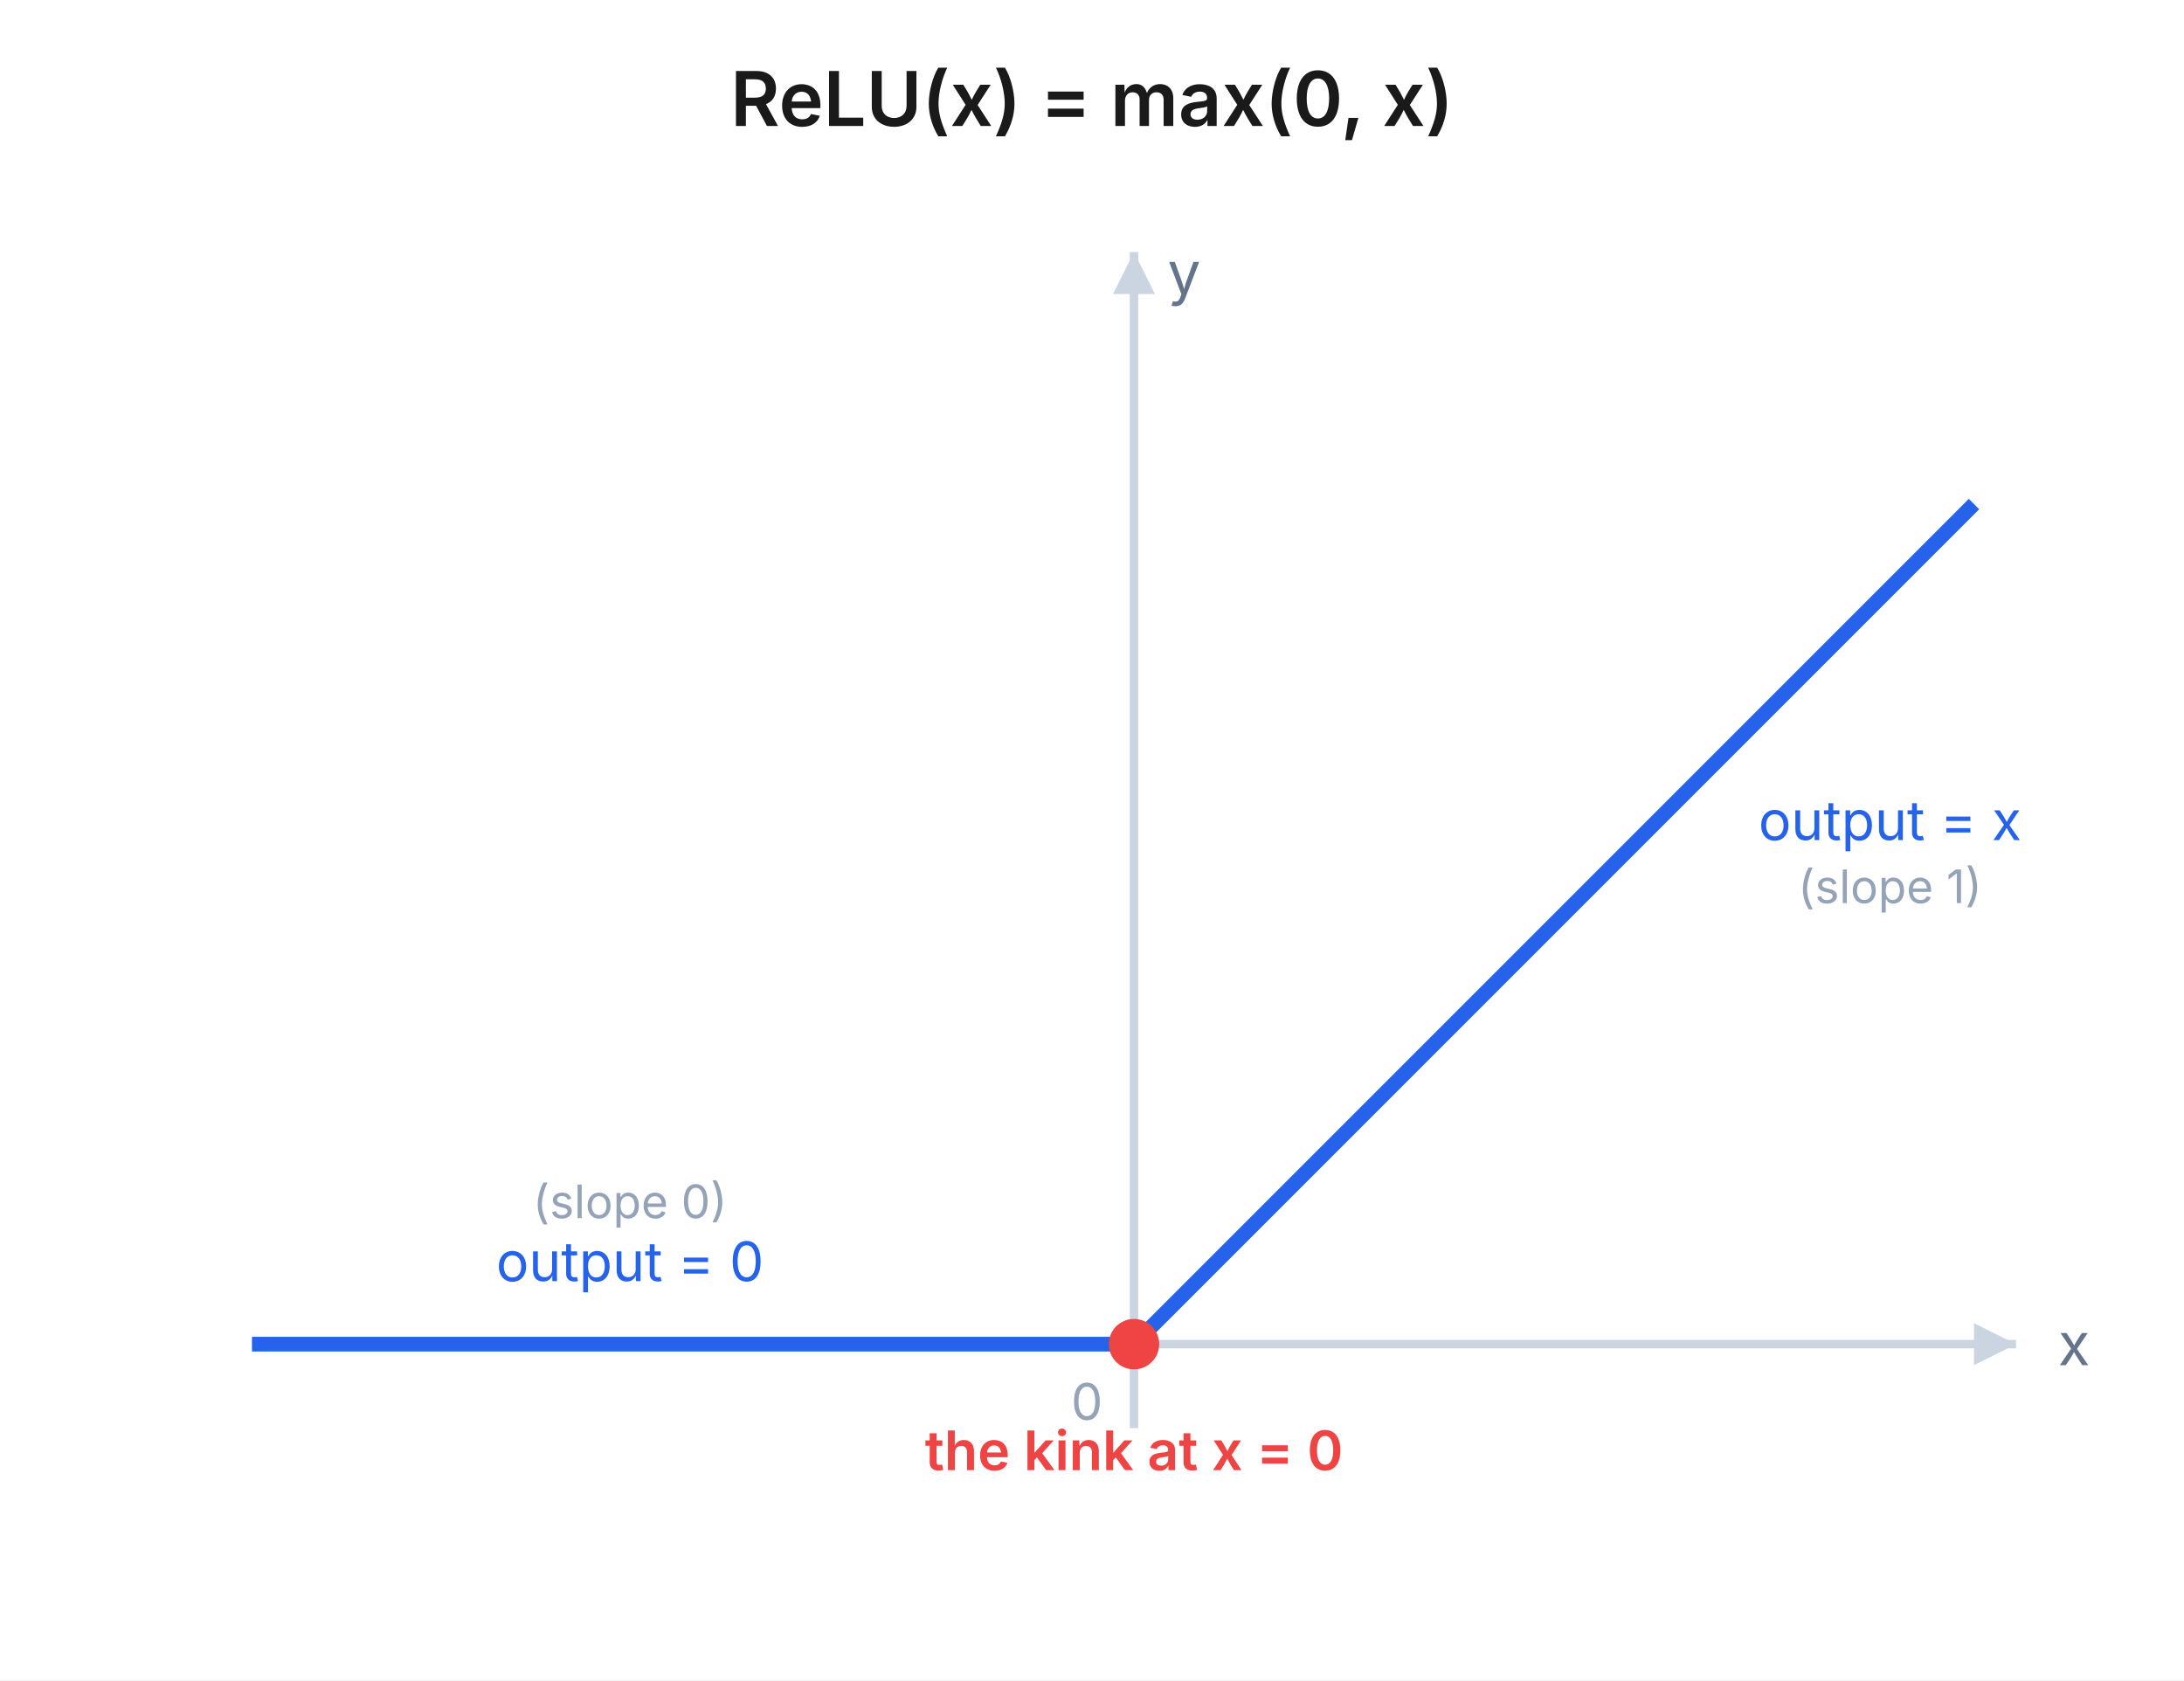
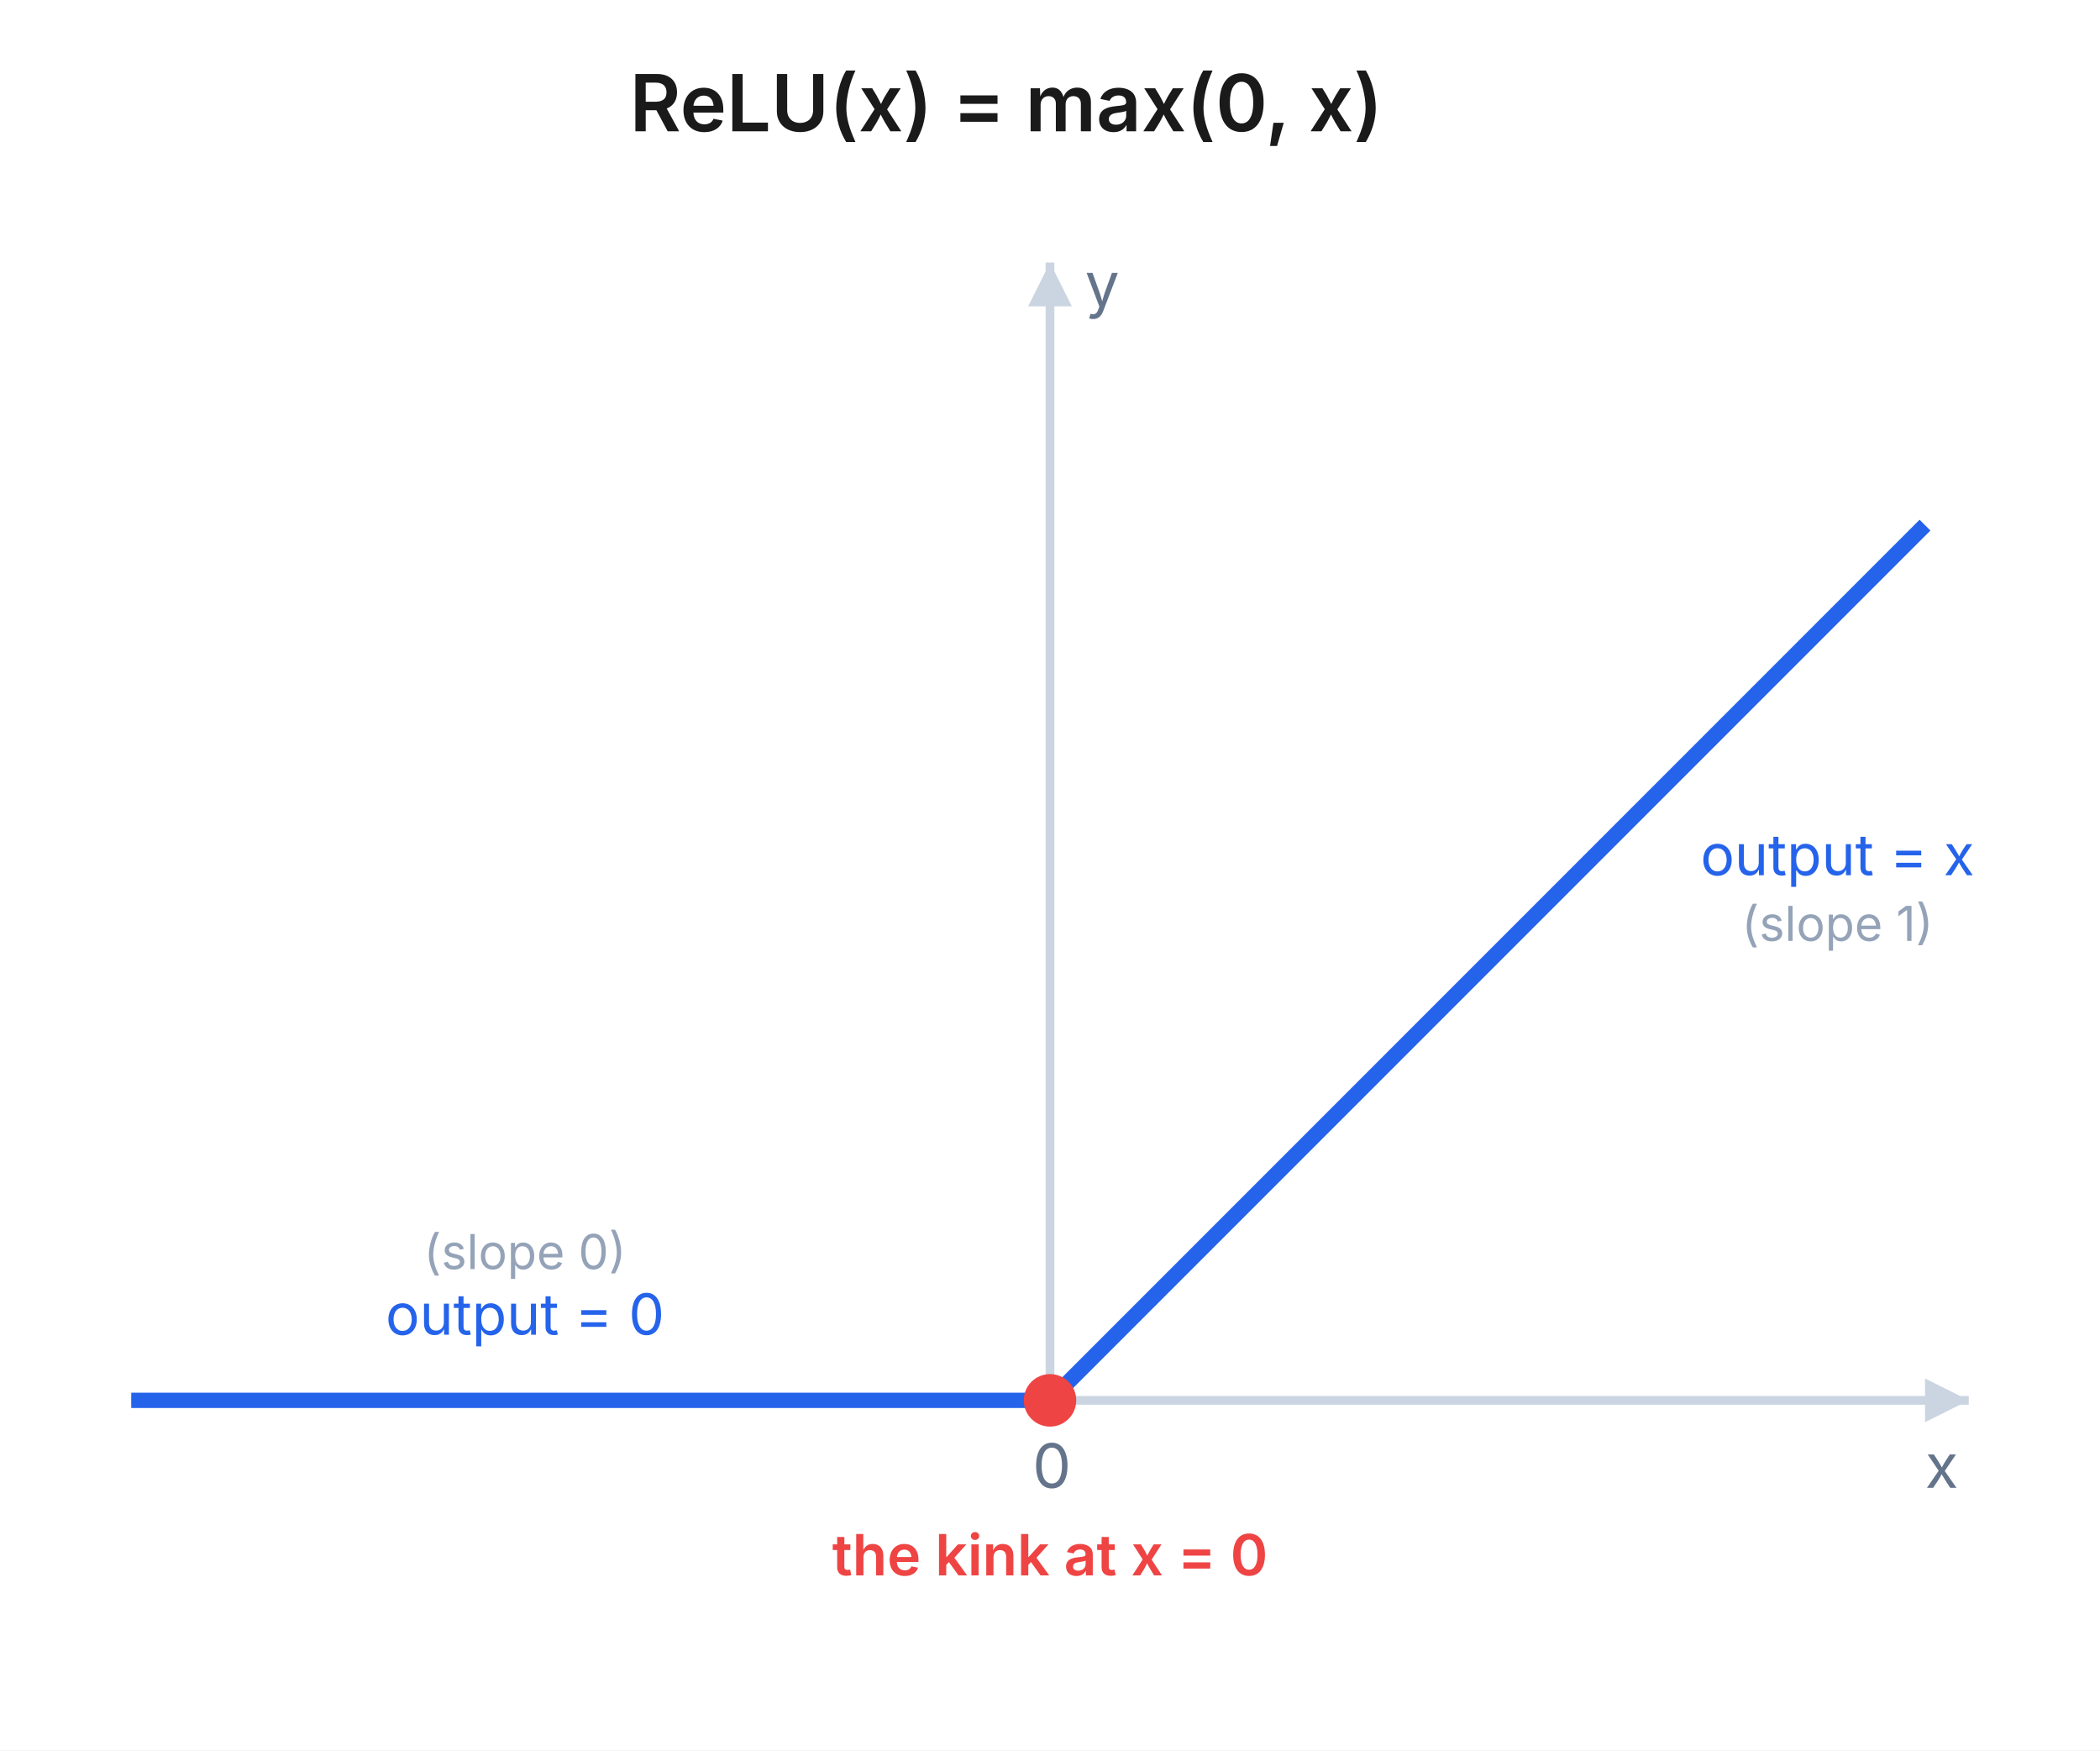
- <svg xmlns="http://www.w3.org/2000/svg" width="520" height="400" viewBox="0 0 520 400" font-family="system-ui, -apple-system, Segoe UI, sans-serif">
-   <rect width="520" height="400" fill="#ffffff" />
+ <svg xmlns="http://www.w3.org/2000/svg" width="480" height="400" viewBox="30 0 480 400" font-family="system-ui, -apple-system, Segoe UI, sans-serif">
+   <rect x="30" width="480" height="400" fill="#ffffff" />
  <text x="260" y="30" text-anchor="middle" font-size="18" font-weight="600" fill="#1a1a1a">ReLU(x) = max(0, x)</text>
  <line x1="60" y1="320" x2="480" y2="320" stroke="#cbd5e1" stroke-width="2" />
-   <line x1="270" y1="60" x2="270" y2="340" stroke="#cbd5e1" stroke-width="2" />
+   <line x1="270" y1="60" x2="270" y2="320" stroke="#cbd5e1" stroke-width="2" />
  <polygon points="480,320 470,315 470,325" fill="#cbd5e1" />
  <polygon points="270,60 265,70 275,70" fill="#cbd5e1" />
-   <text x="490" y="325" font-size="14" fill="#64748b">x</text>
+   <text x="470" y="340" font-size="14" fill="#64748b">x</text>
  <text x="278" y="70" font-size="14" fill="#64748b">y</text>
-   <text x="255" y="338" font-size="12" fill="#94a3b8">0</text>
+   <text x="266" y="340" font-size="14" fill="#64748b">0</text>
  <line x1="60" y1="320" x2="270" y2="320" stroke="#2563eb" stroke-width="3.5" />
  <line x1="270" y1="320" x2="470" y2="120" stroke="#2563eb" stroke-width="3.5" />
  <circle cx="270" cy="320" r="6" fill="#ef4444" />
-   <text x="270" y="350" text-anchor="middle" font-size="13" font-weight="600" fill="#ef4444">the kink at x = 0</text>
+   <text x="270" y="360" text-anchor="middle" font-size="13" font-weight="600" fill="#ef4444">the kink at x = 0</text>
  <text x="150" y="305" text-anchor="middle" font-size="13" fill="#2563eb">output = 0</text>
  <text x="150" y="290" text-anchor="middle" font-size="11" fill="#94a3b8">(slope 0)</text>
  <text x="450" y="200" text-anchor="middle" font-size="13" fill="#2563eb">output = x</text>
  <text x="450" y="215" text-anchor="middle" font-size="11" fill="#94a3b8">(slope 1)</text>
</svg>
